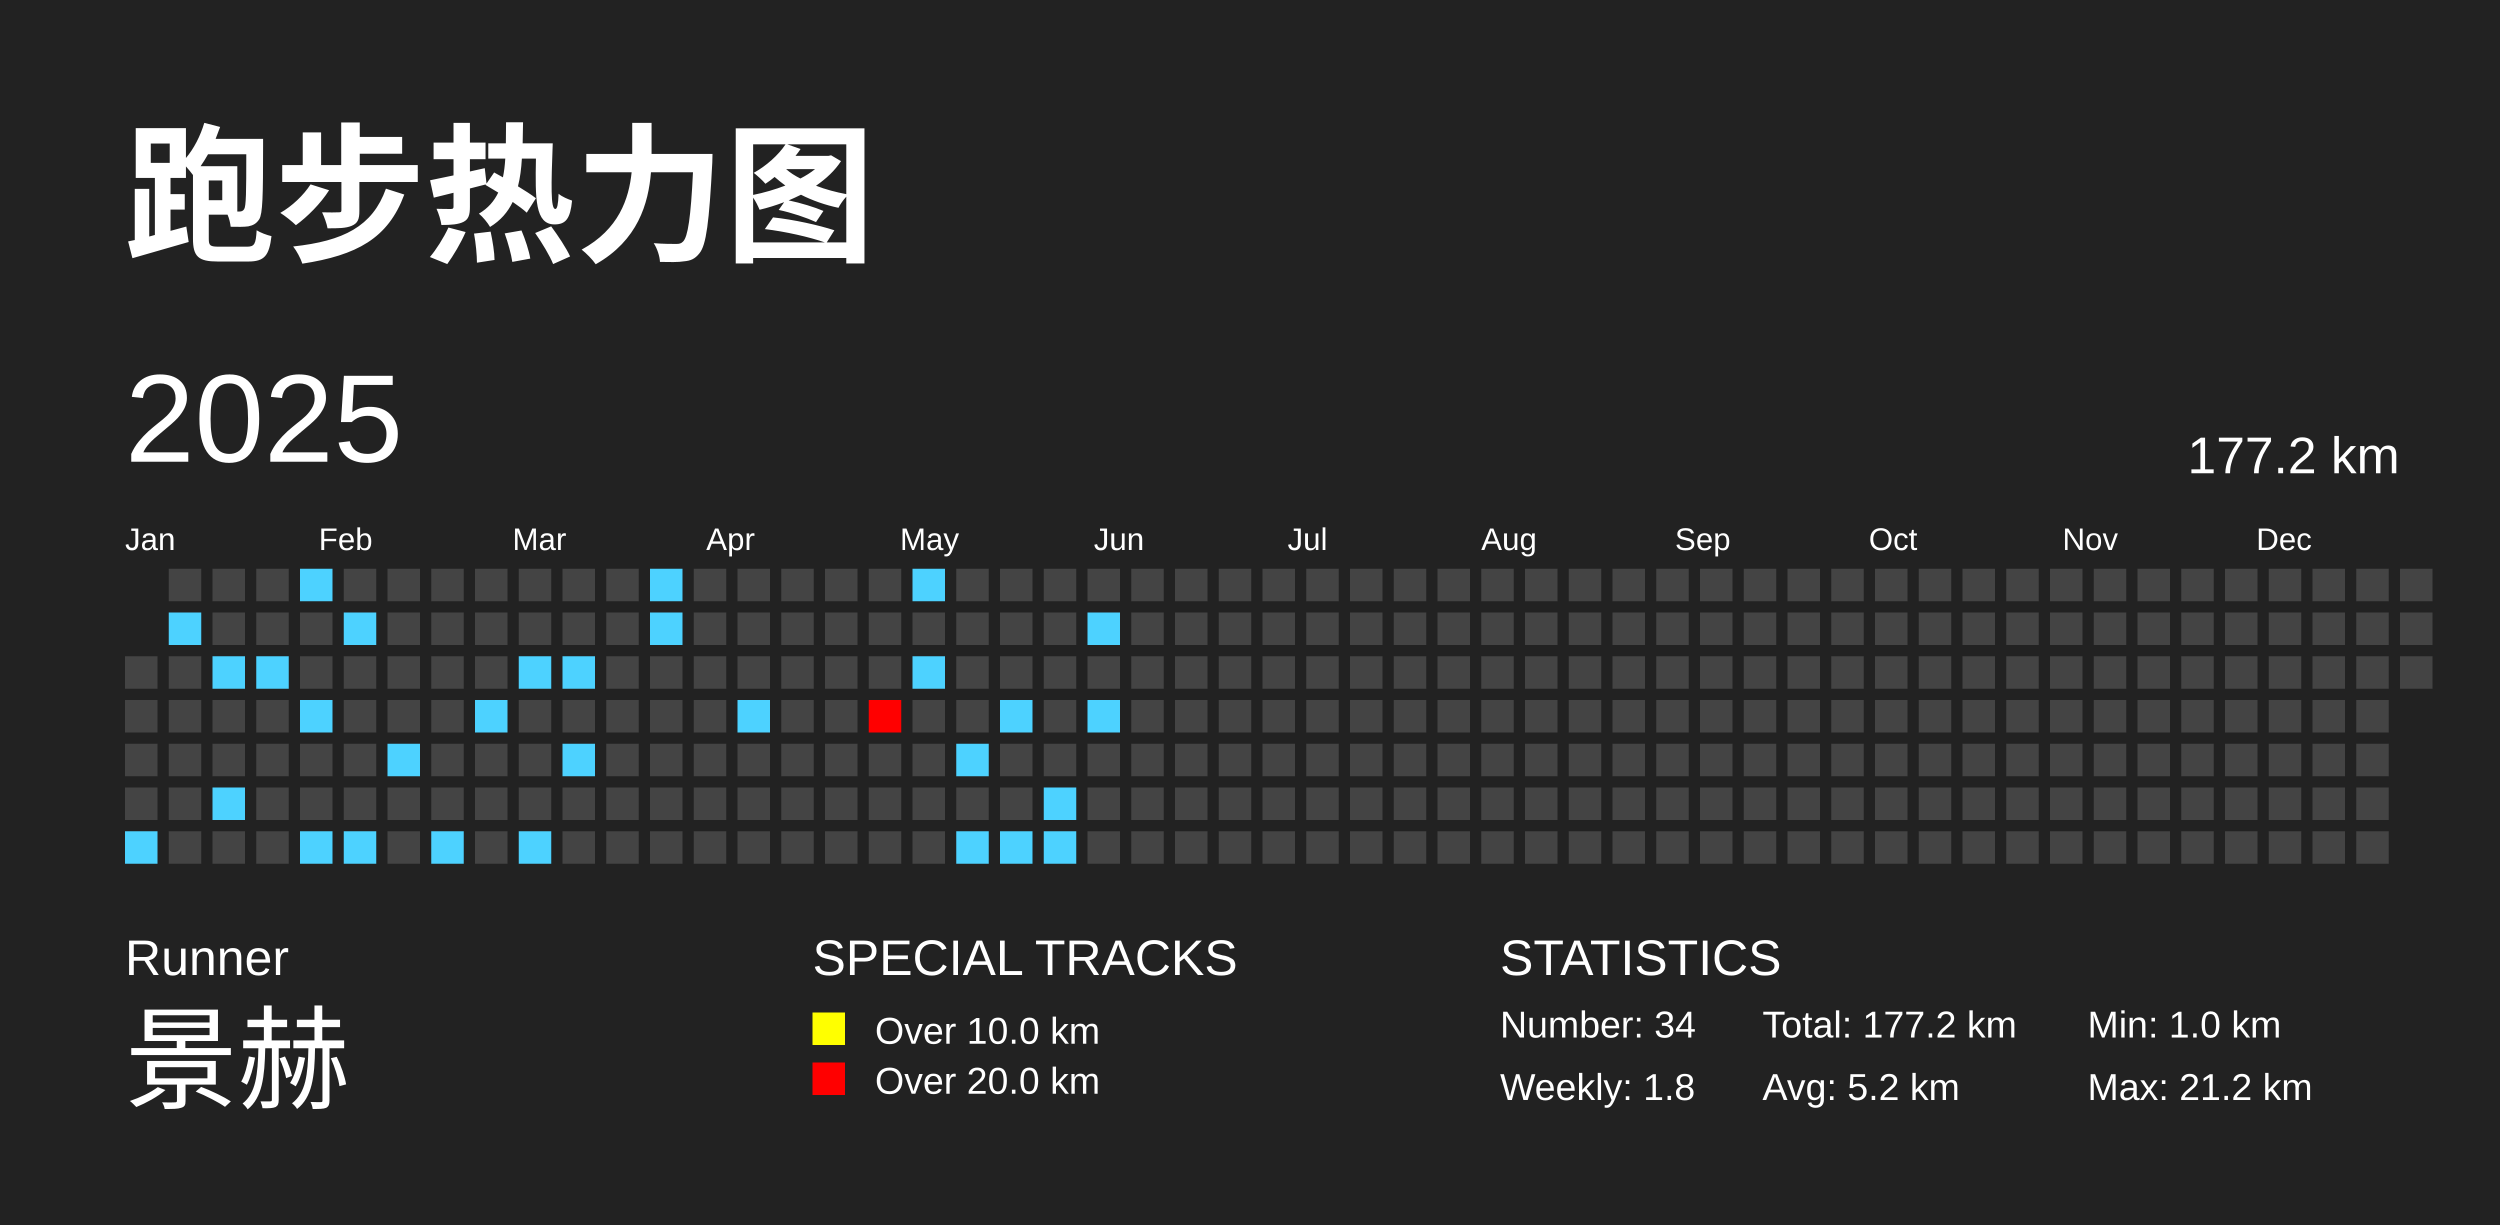
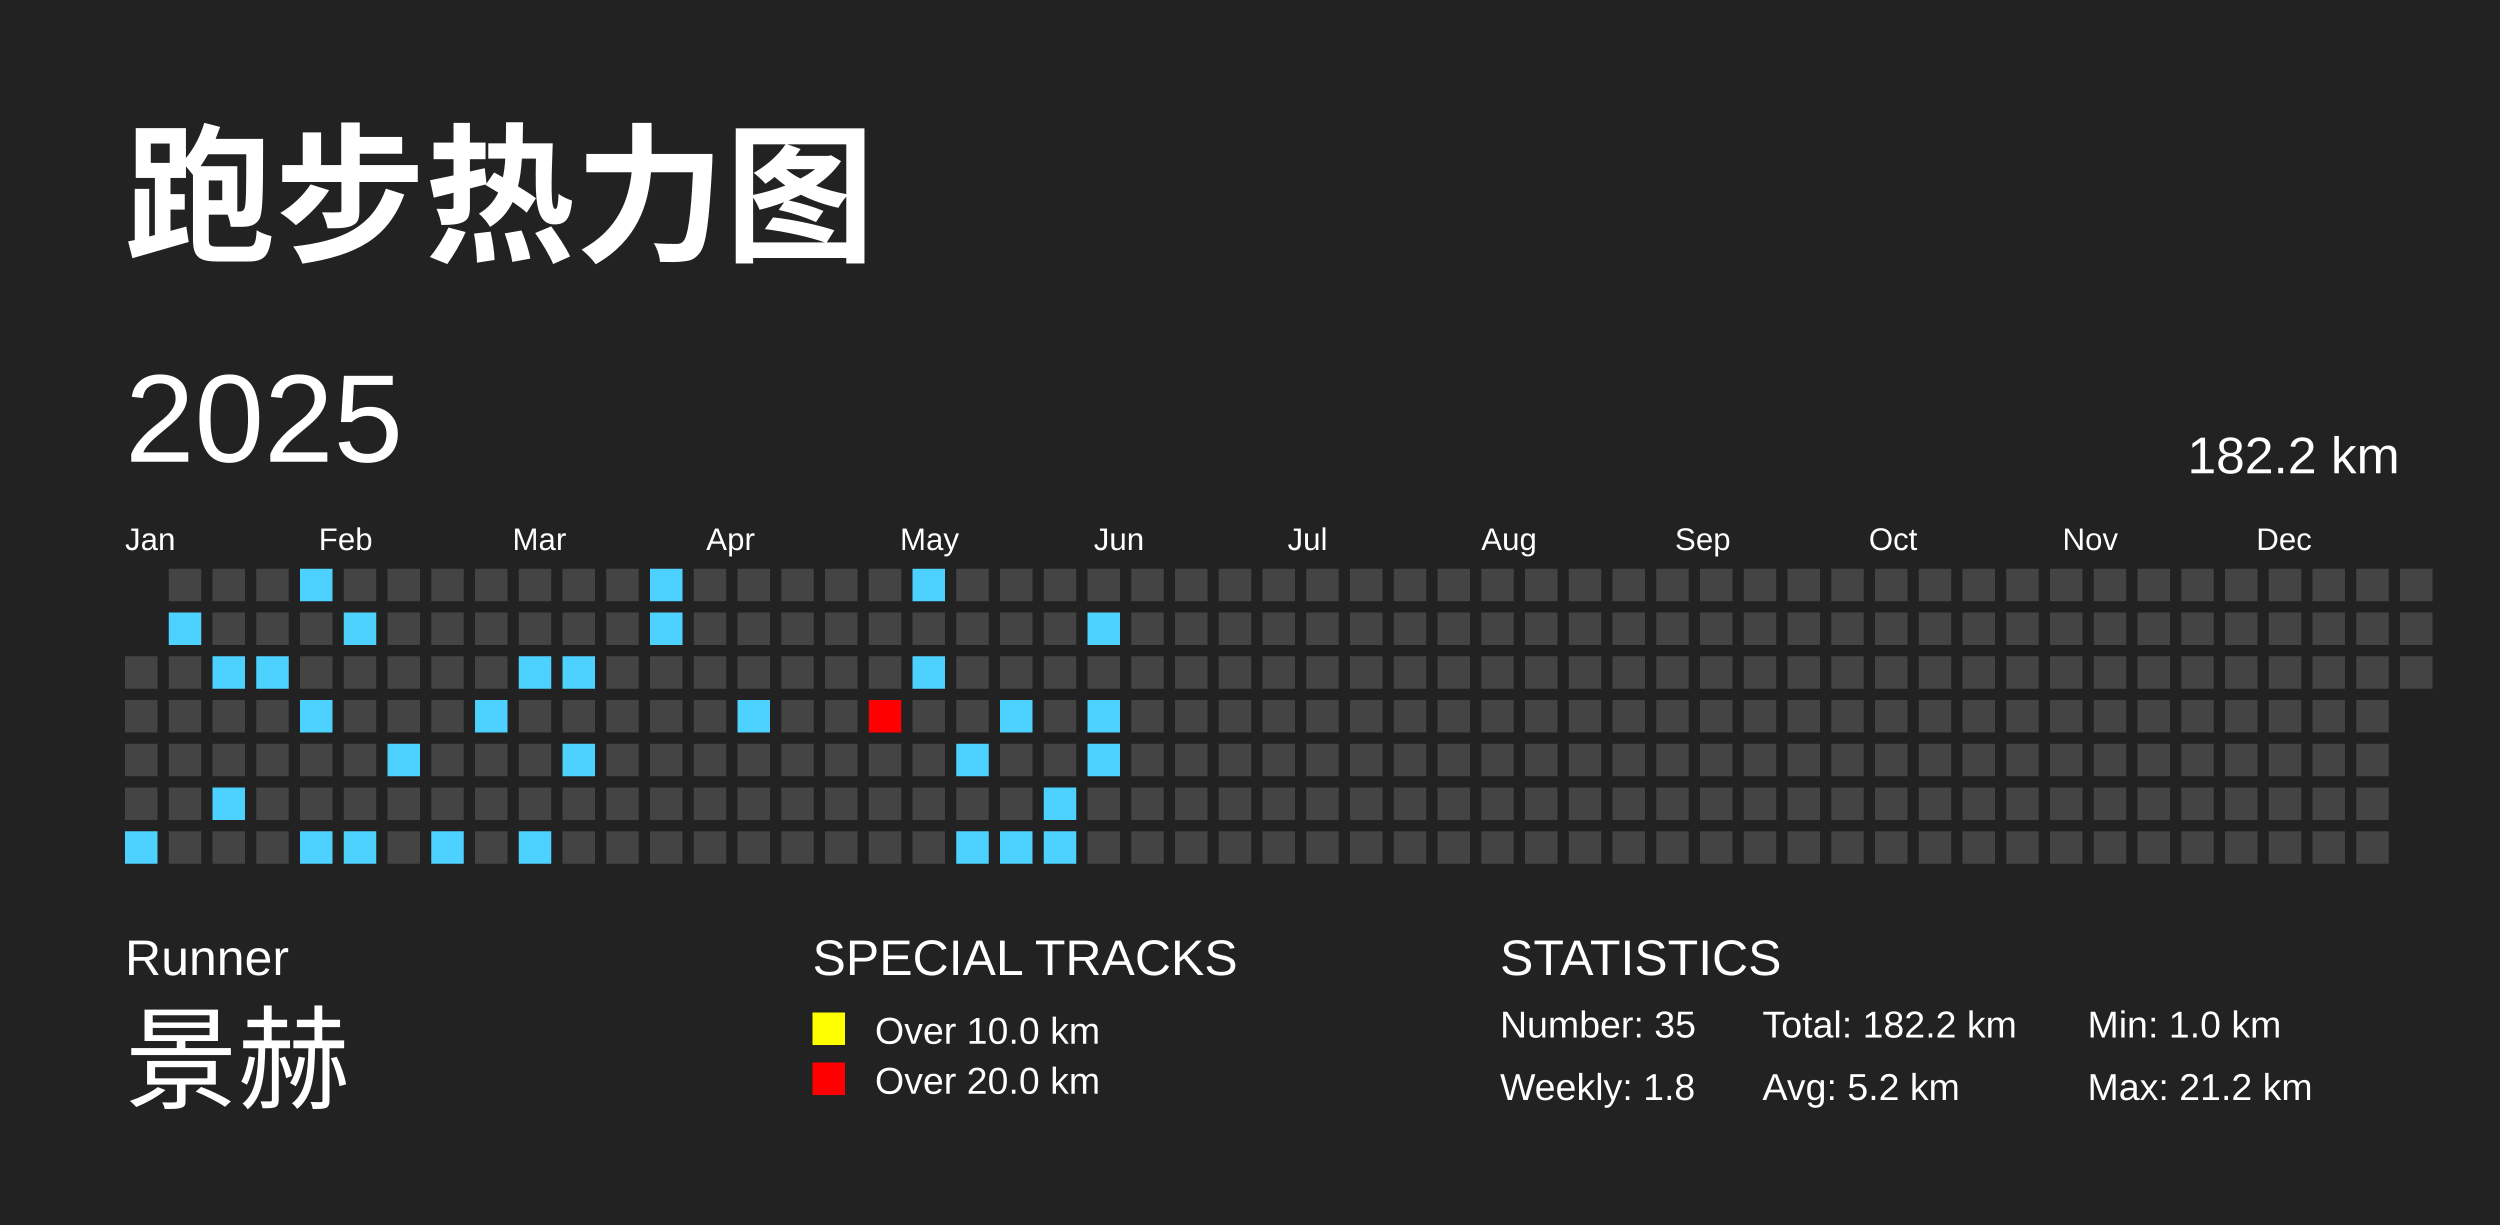
<svg xmlns="http://www.w3.org/2000/svg" baseProfile="full" height="98mm" version="1.1" viewBox="0,0,200,98" width="200mm">
  <defs />
  <rect fill="#222222" height="98" width="200" x="0" y="0" />
  <text fill="#FFFFFF" style="font-size:12px; font-family:Arial; font-weight:bold;" x="10" y="20">跑步热力图</text>
  <text fill="#FFFFFF" style="font-size:4px; font-family:Arial" x="10" y="78">Runner</text>
  <text fill="#FFFFFF" style="font-size:9px; font-family:Arial" x="10" y="88">景赫</text>
  <text fill="#FFFFFF" style="font-size:4px; font-family:Arial" x="65" y="78">SPECIAL TRACKS</text>
  <rect fill="yellow" height="2.6" width="2.6" x="65" y="81" />
  <text fill="#FFFFFF" style="font-size:3px; font-family:Arial" x="70" y="83.5">Over 10.0 km</text>
  <rect fill="red" height="2.6" width="2.6" x="65" y="85" />
  <text fill="#FFFFFF" style="font-size:3px; font-family:Arial" x="70" y="87.5">Over 20.0 km</text>
  <text fill="#FFFFFF" style="font-size:4px; font-family:Arial" x="120" y="78">STATISTICS</text>
-   <text fill="#FFFFFF" style="font-size:3px; font-family:Arial" x="120" y="83">Number: 34</text>
+   <text fill="#FFFFFF" style="font-size:3px; font-family:Arial" x="120" y="83">Number: 35</text>
  <text fill="#FFFFFF" style="font-size:3px; font-family:Arial" x="120" y="88">Weekly: 1.8</text>
-   <text fill="#FFFFFF" style="font-size:3px; font-family:Arial" x="141" y="83">Total: 177.2 km</text>
+   <text fill="#FFFFFF" style="font-size:3px; font-family:Arial" x="141" y="83">Total: 182.2 km</text>
  <text fill="#FFFFFF" style="font-size:3px; font-family:Arial" x="141" y="88">Avg: 5.2 km</text>
  <text fill="#FFFFFF" style="font-size:3px; font-family:Arial" x="167" y="83">Min: 1.0 km</text>
  <text fill="#FFFFFF" style="font-size:3px; font-family:Arial" x="167" y="88">Max: 21.2 km</text>
  <text dominant-baseline="hanging" fill="#FFFFFF" style="font-size:10.0px; font-family:Arial;" x="10" y="30">2025</text>
-   <text dominant-baseline="hanging" fill="#FFFFFF" style="font-size:4.125px; font-family:Arial;" x="175" y="35">177.2 km</text>
+   <text dominant-baseline="hanging" fill="#FFFFFF" style="font-size:4.125px; font-family:Arial;" x="175" y="35">182.2 km</text>
  <text fill="#FFFFFF" style="font-size:2.5px; font-family:Arial" x="10.0" y="44">Jan</text>
  <text fill="#FFFFFF" style="font-size:2.5px; font-family:Arial" x="25.5" y="44">Feb</text>
  <text fill="#FFFFFF" style="font-size:2.5px; font-family:Arial" x="41.0" y="44">Mar</text>
  <text fill="#FFFFFF" style="font-size:2.5px; font-family:Arial" x="56.5" y="44">Apr</text>
  <text fill="#FFFFFF" style="font-size:2.5px; font-family:Arial" x="72.0" y="44">May</text>
  <text fill="#FFFFFF" style="font-size:2.5px; font-family:Arial" x="87.5" y="44">Jun</text>
  <text fill="#FFFFFF" style="font-size:2.5px; font-family:Arial" x="103.0" y="44">Jul</text>
  <text fill="#FFFFFF" style="font-size:2.5px; font-family:Arial" x="118.5" y="44">Aug</text>
  <text fill="#FFFFFF" style="font-size:2.5px; font-family:Arial" x="134.0" y="44">Sep</text>
  <text fill="#FFFFFF" style="font-size:2.5px; font-family:Arial" x="149.5" y="44">Oct</text>
  <text fill="#FFFFFF" style="font-size:2.5px; font-family:Arial" x="165.0" y="44">Nov</text>
  <text fill="#FFFFFF" style="font-size:2.5px; font-family:Arial" x="180.5" y="44">Dec</text>
  <rect fill="#444444" height="2.6" width="2.6" x="10.0" y="52.5" />
  <rect fill="#444444" height="2.6" width="2.6" x="10.0" y="56.0" />
  <rect fill="#444444" height="2.6" width="2.6" x="10.0" y="59.5" />
  <rect fill="#444444" height="2.6" width="2.6" x="10.0" y="63.0" />
  <rect fill="#4dd2ff" height="2.6" width="2.6" x="10.0" y="66.5" />
  <rect fill="#444444" height="2.6" width="2.6" x="13.5" y="45.5" />
  <rect fill="#4dd2ff" height="2.6" width="2.6" x="13.5" y="49.0" />
  <rect fill="#444444" height="2.6" width="2.6" x="13.5" y="52.5" />
  <rect fill="#444444" height="2.6" width="2.6" x="13.5" y="56.0" />
  <rect fill="#444444" height="2.6" width="2.6" x="13.5" y="59.5" />
  <rect fill="#444444" height="2.6" width="2.6" x="13.5" y="63.0" />
  <rect fill="#444444" height="2.6" width="2.6" x="13.5" y="66.5" />
  <rect fill="#444444" height="2.6" width="2.6" x="17.0" y="45.5" />
  <rect fill="#444444" height="2.6" width="2.6" x="17.0" y="49.0" />
  <rect fill="#4dd2ff" height="2.6" width="2.6" x="17.0" y="52.5" />
  <rect fill="#444444" height="2.6" width="2.6" x="17.0" y="56.0" />
  <rect fill="#444444" height="2.6" width="2.6" x="17.0" y="59.5" />
  <rect fill="#4dd2ff" height="2.6" width="2.6" x="17.0" y="63.0" />
  <rect fill="#444444" height="2.6" width="2.6" x="17.0" y="66.5" />
  <rect fill="#444444" height="2.6" width="2.6" x="20.5" y="45.5" />
  <rect fill="#444444" height="2.6" width="2.6" x="20.5" y="49.0" />
  <rect fill="#4dd2ff" height="2.6" width="2.6" x="20.5" y="52.5" />
  <rect fill="#444444" height="2.6" width="2.6" x="20.5" y="56.0" />
  <rect fill="#444444" height="2.6" width="2.6" x="20.5" y="59.5" />
  <rect fill="#444444" height="2.6" width="2.6" x="20.5" y="63.0" />
  <rect fill="#444444" height="2.6" width="2.6" x="20.5" y="66.5" />
  <rect fill="#4dd2ff" height="2.6" width="2.6" x="24.0" y="45.5" />
  <rect fill="#444444" height="2.6" width="2.6" x="24.0" y="49.0" />
  <rect fill="#444444" height="2.6" width="2.6" x="24.0" y="52.5" />
  <rect fill="#4dd2ff" height="2.6" width="2.6" x="24.0" y="56.0" />
  <rect fill="#444444" height="2.6" width="2.6" x="24.0" y="59.5" />
  <rect fill="#444444" height="2.6" width="2.6" x="24.0" y="63.0" />
  <rect fill="#4dd2ff" height="2.6" width="2.6" x="24.0" y="66.5" />
  <rect fill="#444444" height="2.6" width="2.6" x="27.5" y="45.5" />
  <rect fill="#4dd2ff" height="2.6" width="2.6" x="27.5" y="49.0" />
  <rect fill="#444444" height="2.6" width="2.6" x="27.5" y="52.5" />
  <rect fill="#444444" height="2.6" width="2.6" x="27.5" y="56.0" />
  <rect fill="#444444" height="2.6" width="2.6" x="27.5" y="59.5" />
  <rect fill="#444444" height="2.6" width="2.6" x="27.5" y="63.0" />
  <rect fill="#4dd2ff" height="2.6" width="2.6" x="27.5" y="66.5" />
  <rect fill="#444444" height="2.6" width="2.6" x="31.0" y="45.5" />
  <rect fill="#444444" height="2.6" width="2.6" x="31.0" y="49.0" />
  <rect fill="#444444" height="2.6" width="2.6" x="31.0" y="52.5" />
  <rect fill="#444444" height="2.6" width="2.6" x="31.0" y="56.0" />
  <rect fill="#4dd2ff" height="2.6" width="2.6" x="31.0" y="59.5" />
  <rect fill="#444444" height="2.6" width="2.6" x="31.0" y="63.0" />
  <rect fill="#444444" height="2.6" width="2.6" x="31.0" y="66.5" />
  <rect fill="#444444" height="2.6" width="2.6" x="34.5" y="45.5" />
  <rect fill="#444444" height="2.6" width="2.6" x="34.5" y="49.0" />
  <rect fill="#444444" height="2.6" width="2.6" x="34.5" y="52.5" />
  <rect fill="#444444" height="2.6" width="2.6" x="34.5" y="56.0" />
  <rect fill="#444444" height="2.6" width="2.6" x="34.5" y="59.5" />
  <rect fill="#444444" height="2.6" width="2.6" x="34.5" y="63.0" />
  <rect fill="#4dd2ff" height="2.6" width="2.6" x="34.5" y="66.5" />
  <rect fill="#444444" height="2.6" width="2.6" x="38.0" y="45.5" />
  <rect fill="#444444" height="2.6" width="2.6" x="38.0" y="49.0" />
  <rect fill="#444444" height="2.6" width="2.6" x="38.0" y="52.5" />
  <rect fill="#4dd2ff" height="2.6" width="2.6" x="38.0" y="56.0" />
  <rect fill="#444444" height="2.6" width="2.6" x="38.0" y="59.5" />
  <rect fill="#444444" height="2.6" width="2.6" x="38.0" y="63.0" />
  <rect fill="#444444" height="2.6" width="2.6" x="38.0" y="66.5" />
  <rect fill="#444444" height="2.6" width="2.6" x="41.5" y="45.5" />
  <rect fill="#444444" height="2.6" width="2.6" x="41.5" y="49.0" />
  <rect fill="#4dd2ff" height="2.6" width="2.6" x="41.5" y="52.5" />
  <rect fill="#444444" height="2.6" width="2.6" x="41.5" y="56.0" />
  <rect fill="#444444" height="2.6" width="2.6" x="41.5" y="59.5" />
  <rect fill="#444444" height="2.6" width="2.6" x="41.5" y="63.0" />
  <rect fill="#4dd2ff" height="2.6" width="2.6" x="41.5" y="66.5" />
  <rect fill="#444444" height="2.6" width="2.6" x="45.0" y="45.5" />
  <rect fill="#444444" height="2.6" width="2.6" x="45.0" y="49.0" />
  <rect fill="#4dd2ff" height="2.6" width="2.6" x="45.0" y="52.5" />
  <rect fill="#444444" height="2.6" width="2.6" x="45.0" y="56.0" />
  <rect fill="#4dd2ff" height="2.6" width="2.6" x="45.0" y="59.5" />
  <rect fill="#444444" height="2.6" width="2.6" x="45.0" y="63.0" />
  <rect fill="#444444" height="2.6" width="2.6" x="45.0" y="66.5" />
  <rect fill="#444444" height="2.6" width="2.6" x="48.5" y="45.5" />
  <rect fill="#444444" height="2.6" width="2.6" x="48.5" y="49.0" />
  <rect fill="#444444" height="2.6" width="2.6" x="48.5" y="52.5" />
  <rect fill="#444444" height="2.6" width="2.6" x="48.5" y="56.0" />
  <rect fill="#444444" height="2.6" width="2.6" x="48.5" y="59.5" />
  <rect fill="#444444" height="2.6" width="2.6" x="48.5" y="63.0" />
  <rect fill="#444444" height="2.6" width="2.6" x="48.5" y="66.5" />
  <rect fill="#4dd2ff" height="2.6" width="2.6" x="52.0" y="45.5" />
  <rect fill="#4dd2ff" height="2.6" width="2.6" x="52.0" y="49.0" />
  <rect fill="#444444" height="2.6" width="2.6" x="52.0" y="52.5" />
  <rect fill="#444444" height="2.6" width="2.6" x="52.0" y="56.0" />
  <rect fill="#444444" height="2.6" width="2.6" x="52.0" y="59.5" />
  <rect fill="#444444" height="2.6" width="2.6" x="52.0" y="63.0" />
  <rect fill="#444444" height="2.6" width="2.6" x="52.0" y="66.5" />
  <rect fill="#444444" height="2.6" width="2.6" x="55.5" y="45.5" />
  <rect fill="#444444" height="2.6" width="2.6" x="55.5" y="49.0" />
  <rect fill="#444444" height="2.6" width="2.6" x="55.5" y="52.5" />
  <rect fill="#444444" height="2.6" width="2.6" x="55.5" y="56.0" />
  <rect fill="#444444" height="2.6" width="2.6" x="55.5" y="59.5" />
  <rect fill="#444444" height="2.6" width="2.6" x="55.5" y="63.0" />
  <rect fill="#444444" height="2.6" width="2.6" x="55.5" y="66.5" />
  <rect fill="#444444" height="2.6" width="2.6" x="59.0" y="45.5" />
  <rect fill="#444444" height="2.6" width="2.6" x="59.0" y="49.0" />
  <rect fill="#444444" height="2.6" width="2.6" x="59.0" y="52.5" />
  <rect fill="#4dd2ff" height="2.6" width="2.6" x="59.0" y="56.0" />
  <rect fill="#444444" height="2.6" width="2.6" x="59.0" y="59.5" />
  <rect fill="#444444" height="2.6" width="2.6" x="59.0" y="63.0" />
  <rect fill="#444444" height="2.6" width="2.6" x="59.0" y="66.5" />
  <rect fill="#444444" height="2.6" width="2.6" x="62.5" y="45.5" />
  <rect fill="#444444" height="2.6" width="2.6" x="62.5" y="49.0" />
  <rect fill="#444444" height="2.6" width="2.6" x="62.5" y="52.5" />
  <rect fill="#444444" height="2.6" width="2.6" x="62.5" y="56.0" />
  <rect fill="#444444" height="2.6" width="2.6" x="62.5" y="59.5" />
  <rect fill="#444444" height="2.6" width="2.6" x="62.5" y="63.0" />
  <rect fill="#444444" height="2.6" width="2.6" x="62.5" y="66.5" />
  <rect fill="#444444" height="2.6" width="2.6" x="66.0" y="45.5" />
  <rect fill="#444444" height="2.6" width="2.6" x="66.0" y="49.0" />
  <rect fill="#444444" height="2.6" width="2.6" x="66.0" y="52.5" />
  <rect fill="#444444" height="2.6" width="2.6" x="66.0" y="56.0" />
  <rect fill="#444444" height="2.6" width="2.6" x="66.0" y="59.5" />
  <rect fill="#444444" height="2.6" width="2.6" x="66.0" y="63.0" />
  <rect fill="#444444" height="2.6" width="2.6" x="66.0" y="66.5" />
  <rect fill="#444444" height="2.6" width="2.6" x="69.5" y="45.5" />
  <rect fill="#444444" height="2.6" width="2.6" x="69.5" y="49.0" />
  <rect fill="#444444" height="2.6" width="2.6" x="69.5" y="52.5" />
  <rect fill="red" height="2.6" width="2.6" x="69.5" y="56.0" />
  <rect fill="#444444" height="2.6" width="2.6" x="69.5" y="59.5" />
  <rect fill="#444444" height="2.6" width="2.6" x="69.5" y="63.0" />
  <rect fill="#444444" height="2.6" width="2.6" x="69.5" y="66.5" />
  <rect fill="#4dd2ff" height="2.6" width="2.6" x="73.0" y="45.5" />
  <rect fill="#444444" height="2.6" width="2.6" x="73.0" y="49.0" />
  <rect fill="#4dd2ff" height="2.6" width="2.6" x="73.0" y="52.5" />
  <rect fill="#444444" height="2.6" width="2.6" x="73.0" y="56.0" />
  <rect fill="#444444" height="2.6" width="2.6" x="73.0" y="59.5" />
  <rect fill="#444444" height="2.6" width="2.6" x="73.0" y="63.0" />
  <rect fill="#444444" height="2.6" width="2.6" x="73.0" y="66.5" />
  <rect fill="#444444" height="2.6" width="2.6" x="76.5" y="45.5" />
  <rect fill="#444444" height="2.6" width="2.6" x="76.5" y="49.0" />
  <rect fill="#444444" height="2.6" width="2.6" x="76.5" y="52.5" />
  <rect fill="#444444" height="2.6" width="2.6" x="76.5" y="56.0" />
  <rect fill="#4dd2ff" height="2.6" width="2.6" x="76.5" y="59.5" />
  <rect fill="#444444" height="2.6" width="2.6" x="76.5" y="63.0" />
  <rect fill="#4dd2ff" height="2.6" width="2.6" x="76.5" y="66.5" />
  <rect fill="#444444" height="2.6" width="2.6" x="80.0" y="45.5" />
  <rect fill="#444444" height="2.6" width="2.6" x="80.0" y="49.0" />
  <rect fill="#444444" height="2.6" width="2.6" x="80.0" y="52.5" />
  <rect fill="#4dd2ff" height="2.6" width="2.6" x="80.0" y="56.0" />
  <rect fill="#444444" height="2.6" width="2.6" x="80.0" y="59.5" />
  <rect fill="#444444" height="2.6" width="2.6" x="80.0" y="63.0" />
  <rect fill="#4dd2ff" height="2.6" width="2.6" x="80.0" y="66.5" />
  <rect fill="#444444" height="2.6" width="2.6" x="83.5" y="45.5" />
  <rect fill="#444444" height="2.6" width="2.6" x="83.5" y="49.0" />
  <rect fill="#444444" height="2.6" width="2.6" x="83.5" y="52.5" />
  <rect fill="#444444" height="2.6" width="2.6" x="83.5" y="56.0" />
  <rect fill="#444444" height="2.6" width="2.6" x="83.5" y="59.5" />
  <rect fill="#4dd2ff" height="2.6" width="2.6" x="83.5" y="63.0" />
  <rect fill="#4dd2ff" height="2.6" width="2.6" x="83.5" y="66.5" />
  <rect fill="#444444" height="2.6" width="2.6" x="87.0" y="45.5" />
  <rect fill="#4dd2ff" height="2.6" width="2.6" x="87.0" y="49.0" />
  <rect fill="#444444" height="2.6" width="2.6" x="87.0" y="52.5" />
  <rect fill="#4dd2ff" height="2.6" width="2.6" x="87.0" y="56.0" />
-   <rect fill="#444444" height="2.6" width="2.6" x="87.0" y="59.5" />
+   <rect fill="#4dd2ff" height="2.6" width="2.6" x="87.0" y="59.5" />
  <rect fill="#444444" height="2.6" width="2.6" x="87.0" y="63.0" />
  <rect fill="#444444" height="2.6" width="2.6" x="87.0" y="66.5" />
  <rect fill="#444444" height="2.6" width="2.6" x="90.5" y="45.5" />
  <rect fill="#444444" height="2.6" width="2.6" x="90.5" y="49.0" />
  <rect fill="#444444" height="2.6" width="2.6" x="90.5" y="52.5" />
  <rect fill="#444444" height="2.6" width="2.6" x="90.5" y="56.0" />
  <rect fill="#444444" height="2.6" width="2.6" x="90.5" y="59.5" />
  <rect fill="#444444" height="2.6" width="2.6" x="90.5" y="63.0" />
  <rect fill="#444444" height="2.6" width="2.6" x="90.5" y="66.5" />
  <rect fill="#444444" height="2.6" width="2.6" x="94.0" y="45.5" />
  <rect fill="#444444" height="2.6" width="2.6" x="94.0" y="49.0" />
  <rect fill="#444444" height="2.6" width="2.6" x="94.0" y="52.5" />
  <rect fill="#444444" height="2.6" width="2.6" x="94.0" y="56.0" />
  <rect fill="#444444" height="2.6" width="2.6" x="94.0" y="59.5" />
  <rect fill="#444444" height="2.6" width="2.6" x="94.0" y="63.0" />
  <rect fill="#444444" height="2.6" width="2.6" x="94.0" y="66.5" />
  <rect fill="#444444" height="2.6" width="2.6" x="97.5" y="45.5" />
  <rect fill="#444444" height="2.6" width="2.6" x="97.5" y="49.0" />
  <rect fill="#444444" height="2.6" width="2.6" x="97.5" y="52.5" />
  <rect fill="#444444" height="2.6" width="2.6" x="97.5" y="56.0" />
  <rect fill="#444444" height="2.6" width="2.6" x="97.5" y="59.5" />
  <rect fill="#444444" height="2.6" width="2.6" x="97.5" y="63.0" />
  <rect fill="#444444" height="2.6" width="2.6" x="97.5" y="66.5" />
  <rect fill="#444444" height="2.6" width="2.6" x="101.0" y="45.5" />
  <rect fill="#444444" height="2.6" width="2.6" x="101.0" y="49.0" />
  <rect fill="#444444" height="2.6" width="2.6" x="101.0" y="52.5" />
  <rect fill="#444444" height="2.6" width="2.6" x="101.0" y="56.0" />
  <rect fill="#444444" height="2.6" width="2.6" x="101.0" y="59.5" />
  <rect fill="#444444" height="2.6" width="2.6" x="101.0" y="63.0" />
  <rect fill="#444444" height="2.6" width="2.6" x="101.0" y="66.5" />
  <rect fill="#444444" height="2.6" width="2.6" x="104.5" y="45.5" />
  <rect fill="#444444" height="2.6" width="2.6" x="104.5" y="49.0" />
  <rect fill="#444444" height="2.6" width="2.6" x="104.5" y="52.5" />
  <rect fill="#444444" height="2.6" width="2.6" x="104.5" y="56.0" />
  <rect fill="#444444" height="2.6" width="2.6" x="104.5" y="59.5" />
  <rect fill="#444444" height="2.6" width="2.6" x="104.5" y="63.0" />
  <rect fill="#444444" height="2.6" width="2.6" x="104.5" y="66.5" />
  <rect fill="#444444" height="2.6" width="2.6" x="108.0" y="45.5" />
  <rect fill="#444444" height="2.6" width="2.6" x="108.0" y="49.0" />
  <rect fill="#444444" height="2.6" width="2.6" x="108.0" y="52.5" />
  <rect fill="#444444" height="2.6" width="2.6" x="108.0" y="56.0" />
  <rect fill="#444444" height="2.6" width="2.6" x="108.0" y="59.5" />
  <rect fill="#444444" height="2.6" width="2.6" x="108.0" y="63.0" />
  <rect fill="#444444" height="2.6" width="2.6" x="108.0" y="66.5" />
  <rect fill="#444444" height="2.6" width="2.6" x="111.5" y="45.5" />
  <rect fill="#444444" height="2.6" width="2.6" x="111.5" y="49.0" />
  <rect fill="#444444" height="2.6" width="2.6" x="111.5" y="52.5" />
  <rect fill="#444444" height="2.6" width="2.6" x="111.5" y="56.0" />
  <rect fill="#444444" height="2.6" width="2.6" x="111.5" y="59.5" />
  <rect fill="#444444" height="2.6" width="2.6" x="111.5" y="63.0" />
  <rect fill="#444444" height="2.6" width="2.6" x="111.5" y="66.5" />
  <rect fill="#444444" height="2.6" width="2.6" x="115.0" y="45.5" />
  <rect fill="#444444" height="2.6" width="2.6" x="115.0" y="49.0" />
  <rect fill="#444444" height="2.6" width="2.6" x="115.0" y="52.5" />
  <rect fill="#444444" height="2.6" width="2.6" x="115.0" y="56.0" />
  <rect fill="#444444" height="2.6" width="2.6" x="115.0" y="59.5" />
  <rect fill="#444444" height="2.6" width="2.6" x="115.0" y="63.0" />
  <rect fill="#444444" height="2.6" width="2.6" x="115.0" y="66.5" />
  <rect fill="#444444" height="2.6" width="2.6" x="118.5" y="45.5" />
  <rect fill="#444444" height="2.6" width="2.6" x="118.5" y="49.0" />
  <rect fill="#444444" height="2.6" width="2.6" x="118.5" y="52.5" />
  <rect fill="#444444" height="2.6" width="2.6" x="118.5" y="56.0" />
  <rect fill="#444444" height="2.6" width="2.6" x="118.5" y="59.5" />
  <rect fill="#444444" height="2.6" width="2.6" x="118.5" y="63.0" />
  <rect fill="#444444" height="2.6" width="2.6" x="118.5" y="66.5" />
  <rect fill="#444444" height="2.6" width="2.6" x="122.0" y="45.5" />
  <rect fill="#444444" height="2.6" width="2.6" x="122.0" y="49.0" />
  <rect fill="#444444" height="2.6" width="2.6" x="122.0" y="52.5" />
  <rect fill="#444444" height="2.6" width="2.6" x="122.0" y="56.0" />
  <rect fill="#444444" height="2.6" width="2.6" x="122.0" y="59.5" />
  <rect fill="#444444" height="2.6" width="2.6" x="122.0" y="63.0" />
  <rect fill="#444444" height="2.6" width="2.6" x="122.0" y="66.5" />
  <rect fill="#444444" height="2.6" width="2.6" x="125.5" y="45.5" />
  <rect fill="#444444" height="2.6" width="2.6" x="125.5" y="49.0" />
  <rect fill="#444444" height="2.6" width="2.6" x="125.5" y="52.5" />
  <rect fill="#444444" height="2.6" width="2.6" x="125.5" y="56.0" />
  <rect fill="#444444" height="2.6" width="2.6" x="125.5" y="59.5" />
  <rect fill="#444444" height="2.6" width="2.6" x="125.5" y="63.0" />
  <rect fill="#444444" height="2.6" width="2.6" x="125.5" y="66.5" />
  <rect fill="#444444" height="2.6" width="2.6" x="129.0" y="45.5" />
  <rect fill="#444444" height="2.6" width="2.6" x="129.0" y="49.0" />
  <rect fill="#444444" height="2.6" width="2.6" x="129.0" y="52.5" />
  <rect fill="#444444" height="2.6" width="2.6" x="129.0" y="56.0" />
  <rect fill="#444444" height="2.6" width="2.6" x="129.0" y="59.5" />
  <rect fill="#444444" height="2.6" width="2.6" x="129.0" y="63.0" />
  <rect fill="#444444" height="2.6" width="2.6" x="129.0" y="66.5" />
  <rect fill="#444444" height="2.6" width="2.6" x="132.5" y="45.5" />
  <rect fill="#444444" height="2.6" width="2.6" x="132.5" y="49.0" />
  <rect fill="#444444" height="2.6" width="2.6" x="132.5" y="52.5" />
  <rect fill="#444444" height="2.6" width="2.6" x="132.5" y="56.0" />
  <rect fill="#444444" height="2.6" width="2.6" x="132.5" y="59.5" />
  <rect fill="#444444" height="2.6" width="2.6" x="132.5" y="63.0" />
  <rect fill="#444444" height="2.6" width="2.6" x="132.5" y="66.5" />
  <rect fill="#444444" height="2.6" width="2.6" x="136.0" y="45.5" />
  <rect fill="#444444" height="2.6" width="2.6" x="136.0" y="49.0" />
  <rect fill="#444444" height="2.6" width="2.6" x="136.0" y="52.5" />
  <rect fill="#444444" height="2.6" width="2.6" x="136.0" y="56.0" />
  <rect fill="#444444" height="2.6" width="2.6" x="136.0" y="59.5" />
  <rect fill="#444444" height="2.6" width="2.6" x="136.0" y="63.0" />
  <rect fill="#444444" height="2.6" width="2.6" x="136.0" y="66.5" />
  <rect fill="#444444" height="2.6" width="2.6" x="139.5" y="45.5" />
  <rect fill="#444444" height="2.6" width="2.6" x="139.5" y="49.0" />
  <rect fill="#444444" height="2.6" width="2.6" x="139.5" y="52.5" />
  <rect fill="#444444" height="2.6" width="2.6" x="139.5" y="56.0" />
  <rect fill="#444444" height="2.6" width="2.6" x="139.5" y="59.5" />
  <rect fill="#444444" height="2.6" width="2.6" x="139.5" y="63.0" />
  <rect fill="#444444" height="2.6" width="2.6" x="139.5" y="66.5" />
  <rect fill="#444444" height="2.6" width="2.6" x="143.0" y="45.5" />
  <rect fill="#444444" height="2.6" width="2.6" x="143.0" y="49.0" />
  <rect fill="#444444" height="2.6" width="2.6" x="143.0" y="52.5" />
  <rect fill="#444444" height="2.6" width="2.6" x="143.0" y="56.0" />
  <rect fill="#444444" height="2.6" width="2.6" x="143.0" y="59.5" />
  <rect fill="#444444" height="2.6" width="2.6" x="143.0" y="63.0" />
  <rect fill="#444444" height="2.6" width="2.6" x="143.0" y="66.5" />
  <rect fill="#444444" height="2.6" width="2.6" x="146.5" y="45.5" />
  <rect fill="#444444" height="2.6" width="2.6" x="146.5" y="49.0" />
  <rect fill="#444444" height="2.6" width="2.6" x="146.5" y="52.5" />
  <rect fill="#444444" height="2.6" width="2.6" x="146.5" y="56.0" />
  <rect fill="#444444" height="2.6" width="2.6" x="146.5" y="59.5" />
  <rect fill="#444444" height="2.6" width="2.6" x="146.5" y="63.0" />
  <rect fill="#444444" height="2.6" width="2.6" x="146.5" y="66.5" />
  <rect fill="#444444" height="2.6" width="2.6" x="150.0" y="45.5" />
  <rect fill="#444444" height="2.6" width="2.6" x="150.0" y="49.0" />
  <rect fill="#444444" height="2.6" width="2.6" x="150.0" y="52.5" />
  <rect fill="#444444" height="2.6" width="2.6" x="150.0" y="56.0" />
  <rect fill="#444444" height="2.6" width="2.6" x="150.0" y="59.5" />
  <rect fill="#444444" height="2.6" width="2.6" x="150.0" y="63.0" />
  <rect fill="#444444" height="2.6" width="2.6" x="150.0" y="66.5" />
  <rect fill="#444444" height="2.6" width="2.6" x="153.5" y="45.5" />
  <rect fill="#444444" height="2.6" width="2.6" x="153.5" y="49.0" />
  <rect fill="#444444" height="2.6" width="2.6" x="153.5" y="52.5" />
  <rect fill="#444444" height="2.6" width="2.6" x="153.5" y="56.0" />
  <rect fill="#444444" height="2.6" width="2.6" x="153.5" y="59.5" />
  <rect fill="#444444" height="2.6" width="2.6" x="153.5" y="63.0" />
  <rect fill="#444444" height="2.6" width="2.6" x="153.5" y="66.5" />
  <rect fill="#444444" height="2.6" width="2.6" x="157.0" y="45.5" />
  <rect fill="#444444" height="2.6" width="2.6" x="157.0" y="49.0" />
  <rect fill="#444444" height="2.6" width="2.6" x="157.0" y="52.5" />
  <rect fill="#444444" height="2.6" width="2.6" x="157.0" y="56.0" />
  <rect fill="#444444" height="2.6" width="2.6" x="157.0" y="59.5" />
  <rect fill="#444444" height="2.6" width="2.6" x="157.0" y="63.0" />
  <rect fill="#444444" height="2.6" width="2.6" x="157.0" y="66.5" />
  <rect fill="#444444" height="2.6" width="2.6" x="160.5" y="45.5" />
  <rect fill="#444444" height="2.6" width="2.6" x="160.5" y="49.0" />
  <rect fill="#444444" height="2.6" width="2.6" x="160.5" y="52.5" />
  <rect fill="#444444" height="2.6" width="2.6" x="160.5" y="56.0" />
  <rect fill="#444444" height="2.6" width="2.6" x="160.5" y="59.5" />
  <rect fill="#444444" height="2.6" width="2.6" x="160.5" y="63.0" />
  <rect fill="#444444" height="2.6" width="2.6" x="160.5" y="66.5" />
  <rect fill="#444444" height="2.6" width="2.6" x="164.0" y="45.5" />
  <rect fill="#444444" height="2.6" width="2.6" x="164.0" y="49.0" />
  <rect fill="#444444" height="2.6" width="2.6" x="164.0" y="52.5" />
  <rect fill="#444444" height="2.6" width="2.6" x="164.0" y="56.0" />
  <rect fill="#444444" height="2.6" width="2.6" x="164.0" y="59.5" />
  <rect fill="#444444" height="2.6" width="2.6" x="164.0" y="63.0" />
  <rect fill="#444444" height="2.6" width="2.6" x="164.0" y="66.5" />
  <rect fill="#444444" height="2.6" width="2.6" x="167.5" y="45.5" />
  <rect fill="#444444" height="2.6" width="2.6" x="167.5" y="49.0" />
  <rect fill="#444444" height="2.6" width="2.6" x="167.5" y="52.5" />
  <rect fill="#444444" height="2.6" width="2.6" x="167.5" y="56.0" />
  <rect fill="#444444" height="2.6" width="2.6" x="167.5" y="59.5" />
  <rect fill="#444444" height="2.6" width="2.6" x="167.5" y="63.0" />
  <rect fill="#444444" height="2.6" width="2.6" x="167.5" y="66.5" />
  <rect fill="#444444" height="2.6" width="2.6" x="171.0" y="45.5" />
  <rect fill="#444444" height="2.6" width="2.6" x="171.0" y="49.0" />
  <rect fill="#444444" height="2.6" width="2.6" x="171.0" y="52.5" />
  <rect fill="#444444" height="2.6" width="2.6" x="171.0" y="56.0" />
  <rect fill="#444444" height="2.6" width="2.6" x="171.0" y="59.5" />
  <rect fill="#444444" height="2.6" width="2.6" x="171.0" y="63.0" />
  <rect fill="#444444" height="2.6" width="2.6" x="171.0" y="66.5" />
  <rect fill="#444444" height="2.6" width="2.6" x="174.5" y="45.5" />
  <rect fill="#444444" height="2.6" width="2.6" x="174.5" y="49.0" />
  <rect fill="#444444" height="2.6" width="2.6" x="174.5" y="52.5" />
  <rect fill="#444444" height="2.6" width="2.6" x="174.5" y="56.0" />
  <rect fill="#444444" height="2.6" width="2.6" x="174.5" y="59.5" />
  <rect fill="#444444" height="2.6" width="2.6" x="174.5" y="63.0" />
  <rect fill="#444444" height="2.6" width="2.6" x="174.5" y="66.5" />
  <rect fill="#444444" height="2.6" width="2.6" x="178.0" y="45.5" />
  <rect fill="#444444" height="2.6" width="2.6" x="178.0" y="49.0" />
  <rect fill="#444444" height="2.6" width="2.6" x="178.0" y="52.5" />
  <rect fill="#444444" height="2.6" width="2.6" x="178.0" y="56.0" />
  <rect fill="#444444" height="2.6" width="2.6" x="178.0" y="59.5" />
  <rect fill="#444444" height="2.6" width="2.6" x="178.0" y="63.0" />
  <rect fill="#444444" height="2.6" width="2.6" x="178.0" y="66.5" />
  <rect fill="#444444" height="2.6" width="2.6" x="181.5" y="45.5" />
  <rect fill="#444444" height="2.6" width="2.6" x="181.5" y="49.0" />
  <rect fill="#444444" height="2.6" width="2.6" x="181.5" y="52.5" />
  <rect fill="#444444" height="2.6" width="2.6" x="181.5" y="56.0" />
  <rect fill="#444444" height="2.6" width="2.6" x="181.5" y="59.5" />
  <rect fill="#444444" height="2.6" width="2.6" x="181.5" y="63.0" />
  <rect fill="#444444" height="2.6" width="2.6" x="181.5" y="66.5" />
  <rect fill="#444444" height="2.6" width="2.6" x="185.0" y="45.5" />
  <rect fill="#444444" height="2.6" width="2.6" x="185.0" y="49.0" />
  <rect fill="#444444" height="2.6" width="2.6" x="185.0" y="52.5" />
  <rect fill="#444444" height="2.6" width="2.6" x="185.0" y="56.0" />
  <rect fill="#444444" height="2.6" width="2.6" x="185.0" y="59.5" />
  <rect fill="#444444" height="2.6" width="2.6" x="185.0" y="63.0" />
  <rect fill="#444444" height="2.6" width="2.6" x="185.0" y="66.5" />
  <rect fill="#444444" height="2.6" width="2.6" x="188.5" y="45.5" />
  <rect fill="#444444" height="2.6" width="2.6" x="188.5" y="49.0" />
  <rect fill="#444444" height="2.6" width="2.6" x="188.5" y="52.5" />
  <rect fill="#444444" height="2.6" width="2.6" x="188.5" y="56.0" />
  <rect fill="#444444" height="2.6" width="2.6" x="188.5" y="59.5" />
  <rect fill="#444444" height="2.6" width="2.6" x="188.5" y="63.0" />
  <rect fill="#444444" height="2.6" width="2.6" x="188.5" y="66.5" />
  <rect fill="#444444" height="2.6" width="2.6" x="192.0" y="45.5" />
  <rect fill="#444444" height="2.6" width="2.6" x="192.0" y="49.0" />
  <rect fill="#444444" height="2.6" width="2.6" x="192.0" y="52.5" />
</svg>
